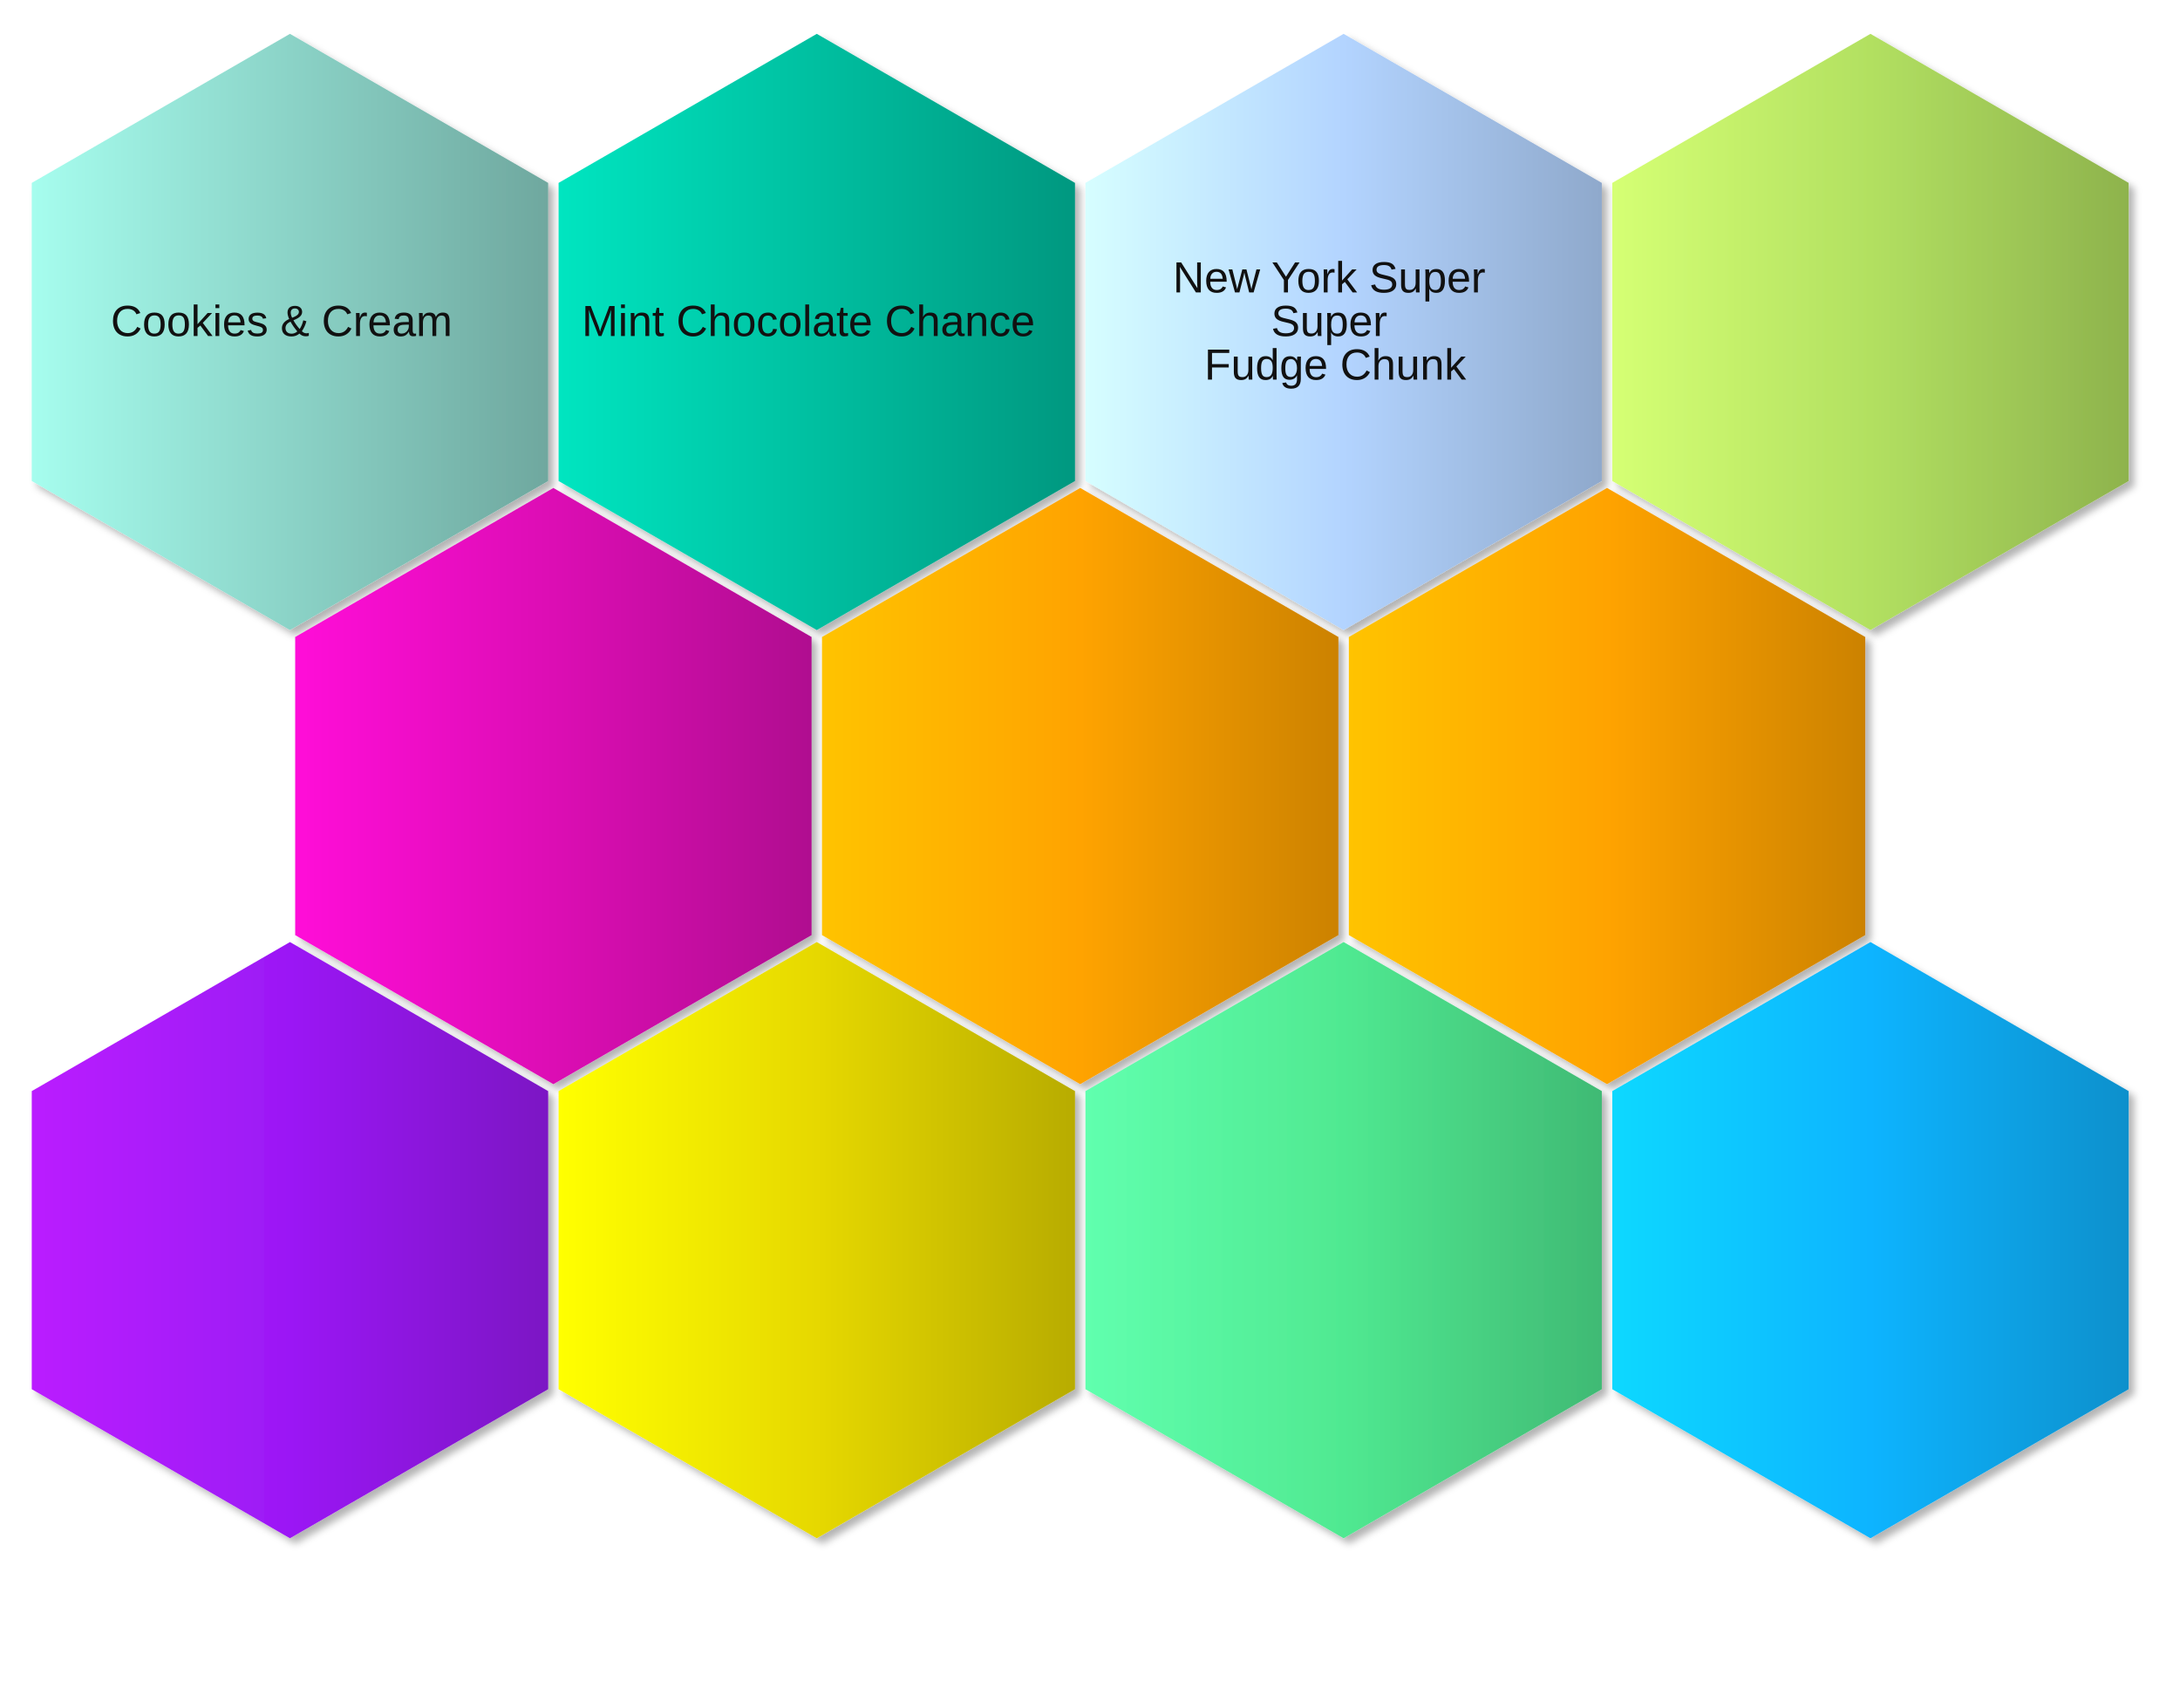
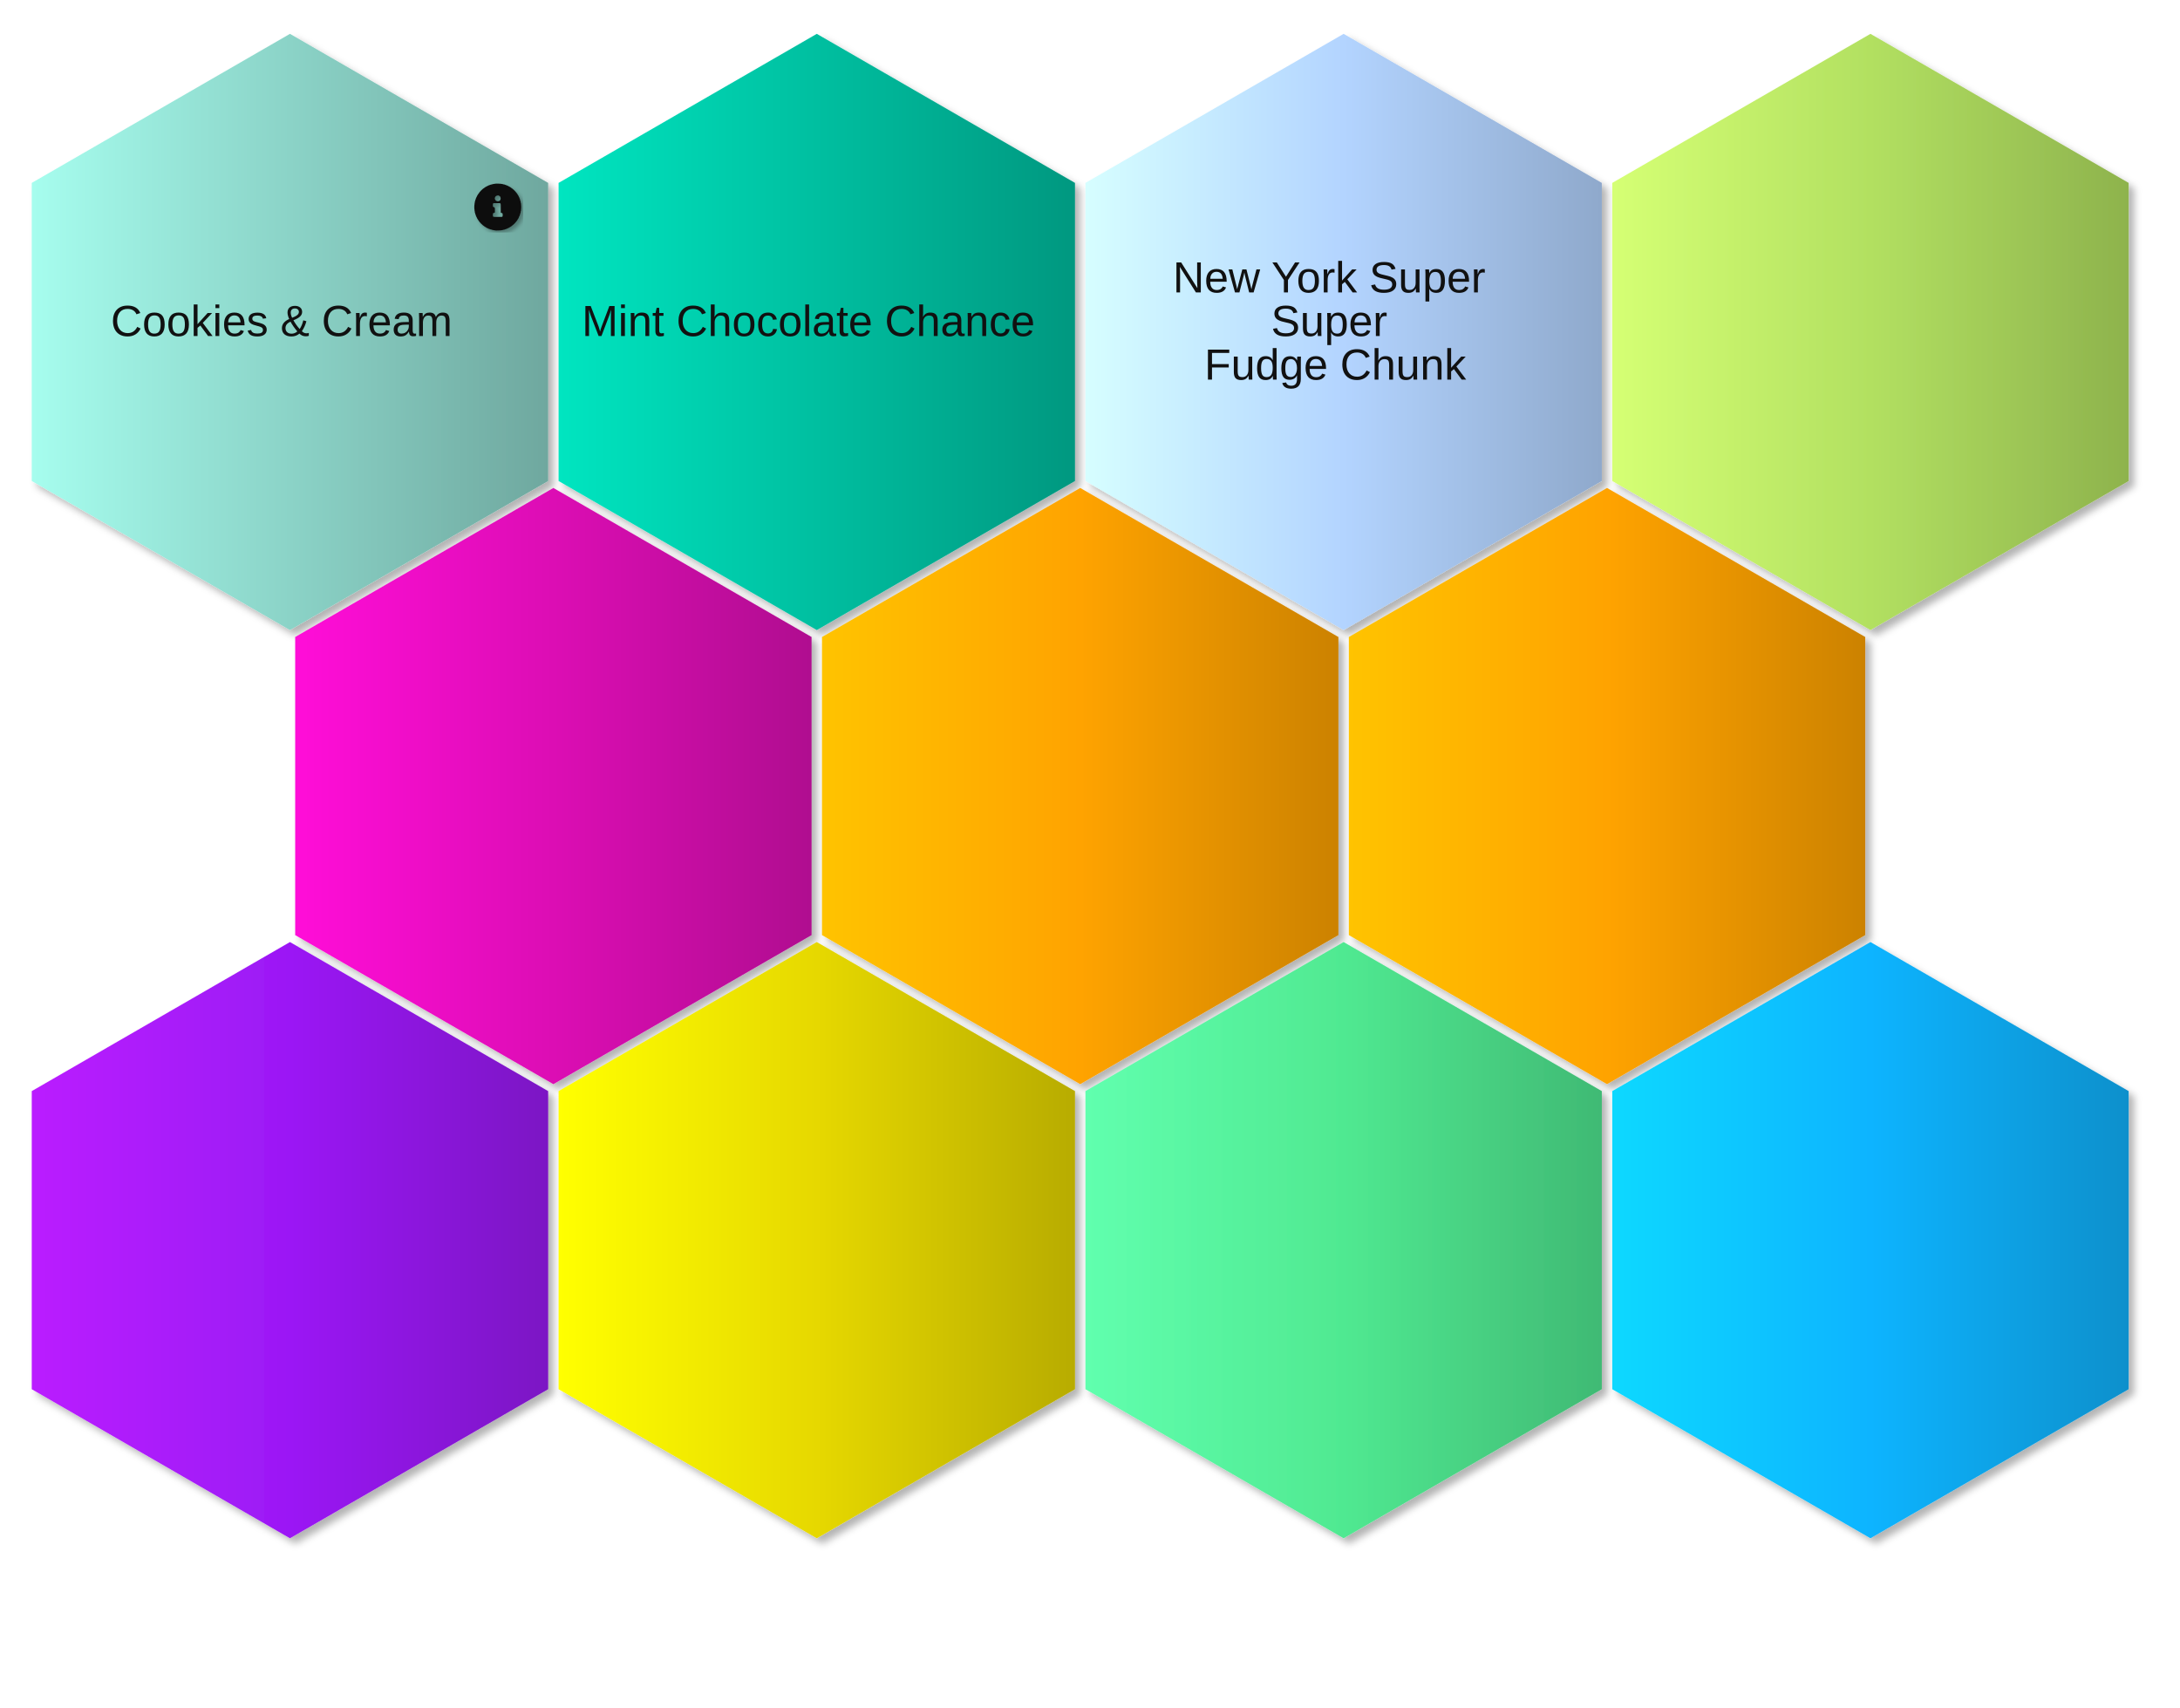
<svg xmlns="http://www.w3.org/2000/svg" width="360.0" height="282.0" viewBox="0 0 360 282">
  <defs>
    <linearGradient id="defColor_0" x2="100%" y2="0%">
      <stop class="stop1" offset="0%" stop-color="#ff0057" />
      <stop class="stop2" offset="50%" stop-color="#e60049" />
      <stop class="stop3" offset="100%" stop-color="#b8003a" />
    </linearGradient>
    <linearGradient id="defColor_1" x2="100%" y2="0%">
      <stop class="stop1" offset="0%" stop-color="#0dd8ff" />
      <stop class="stop2" offset="50%" stop-color="#0bb4ff" />
      <stop class="stop3" offset="100%" stop-color="#0890cc" />
    </linearGradient>
    <linearGradient id="defColor_2" x2="100%" y2="0%">
      <stop class="stop1" offset="0%" stop-color="#60ffae" />
      <stop class="stop2" offset="50%" stop-color="#50e991" />
      <stop class="stop3" offset="100%" stop-color="#40ba74" />
    </linearGradient>
    <linearGradient id="defColor_3" x2="100%" y2="0%">
      <stop class="stop1" offset="0%" stop-color="#ffff00" />
      <stop class="stop2" offset="50%" stop-color="#e6d800" />
      <stop class="stop3" offset="100%" stop-color="#b8ac00" />
    </linearGradient>
    <linearGradient id="defColor_4" x2="100%" y2="0%">
      <stop class="stop1" offset="0%" stop-color="#ba1eff" />
      <stop class="stop2" offset="50%" stop-color="#9b19f5" />
      <stop class="stop3" offset="100%" stop-color="#7c14c4" />
    </linearGradient>
    <linearGradient id="defColor_5" x2="100%" y2="0%">
      <stop class="stop1" offset="0%" stop-color="#ffc300" />
      <stop class="stop2" offset="50%" stop-color="#ffa300" />
      <stop class="stop3" offset="100%" stop-color="#cc8200" />
    </linearGradient>
    <linearGradient id="defColor_6" x2="100%" y2="0%">
      <stop class="stop1" offset="0%" stop-color="#ff0cd8" />
      <stop class="stop2" offset="50%" stop-color="#dc0ab4" />
      <stop class="stop3" offset="100%" stop-color="#b00890" />
    </linearGradient>
    <linearGradient id="defColor_7" x2="100%" y2="0%">
      <stop class="stop1" offset="0%" stop-color="#d6feff" />
      <stop class="stop2" offset="50%" stop-color="#b3d4ff" />
      <stop class="stop3" offset="100%" stop-color="#8fa9cc" />
    </linearGradient>
    <linearGradient id="defColor_8" x2="100%" y2="0%">
      <stop class="stop1" offset="0%" stop-color="#00e5c0" />
      <stop class="stop2" offset="50%" stop-color="#00bfa0" />
      <stop class="stop3" offset="100%" stop-color="#009880" />
    </linearGradient>
    <linearGradient id="defColor_9" x2="100%" y2="0%">
      <stop class="stop1" offset="0%" stop-color="#a6fdee" />
      <stop class="stop2" offset="50%" stop-color="#8bd3c7" />
      <stop class="stop3" offset="100%" stop-color="#6fa89f" />
    </linearGradient>
    <linearGradient id="defColor_10" x2="100%" y2="0%">
      <stop class="stop1" offset="0%" stop-color="#fff4ff" />
      <stop class="stop2" offset="50%" stop-color="#fdcce5" />
      <stop class="stop3" offset="100%" stop-color="#caa3b7" />
    </linearGradient>
    <linearGradient id="defColor_11" x2="100%" y2="0%">
      <stop class="stop1" offset="0%" stop-color="#e4deff" />
      <stop class="stop2" offset="50%" stop-color="#beb9db" />
      <stop class="stop3" offset="100%" stop-color="#9894af" />
    </linearGradient>
    <linearGradient id="defColor_12" x2="100%" y2="0%">
      <stop class="stop1" offset="0%" stop-color="#ffff79" />
      <stop class="stop2" offset="50%" stop-color="#ffee65" />
      <stop class="stop3" offset="100%" stop-color="#ccbe50" />
    </linearGradient>
    <linearGradient id="defColor_13" x2="100%" y2="0%">
      <stop class="stop1" offset="0%" stop-color="#ffd96c" />
      <stop class="stop2" offset="50%" stop-color="#ffb55a" />
      <stop class="stop3" offset="100%" stop-color="#cc9048" />
    </linearGradient>
    <linearGradient id="defColor_14" x2="100%" y2="0%">
      <stop class="stop1" offset="0%" stop-color="#e297e4" />
      <stop class="stop2" offset="50%" stop-color="#bd7ebe" />
      <stop class="stop3" offset="100%" stop-color="#976498" />
    </linearGradient>
    <linearGradient id="defColor_15" x2="100%" y2="0%">
      <stop class="stop1" offset="0%" stop-color="#d5ff74" />
      <stop class="stop2" offset="50%" stop-color="#b2e061" />
      <stop class="stop3" offset="100%" stop-color="#8eb34d" />
    </linearGradient>
    <linearGradient id="defColor_16" x2="100%" y2="0%">
      <stop class="stop1" offset="0%" stop-color="#97d3ff" />
      <stop class="stop2" offset="50%" stop-color="#7eb0d5" />
      <stop class="stop3" offset="100%" stop-color="#648caa" />
    </linearGradient>
    <linearGradient id="defColor_17" x2="100%" y2="0%">
      <stop class="stop1" offset="0%" stop-color="#ff9885" />
      <stop class="stop2" offset="50%" stop-color="#fd7f6f" />
      <stop class="stop3" offset="100%" stop-color="#ca6558" />
    </linearGradient>
    <linearGradient id="backGrad_61051f1a-974c-4910-a69f-5e1cbacf0bff" x2="0%" y2="100%">
      <stop class="stop1" offset="0%" stop-color="#ffffff" />
      <stop class="stop2" offset="50%" stop-color="#F3EDED" />
      <stop class="stop3" offset="100%" stop-color="#c2bdbd" />
    </linearGradient>
    <linearGradient id="grad1" x2="0%" y2="100%">
      <stop class="stop1" offset="0%" stop-color="#f6f6f5" />
      <stop class="stop2" offset="50%" stop-color="#f2f1f0" />
      <stop class="stop3" offset="100%" stop-color="#EEEDEB" />
    </linearGradient>
    <linearGradient id="linearGradient_d711e7e2-c8ef-4057-b9ff-534d8de487a4" x2="100%" y2="0%">
      <stop class="stop1" offset="0%" stop-color="#ffffff" />
      <stop class="stop2" offset="50%" stop-color="#F3EDED" />
      <stop class="stop3" offset="100%" stop-color="#c2bdbd" />
    </linearGradient>
    <pattern id="tenthGrid" width="10" height="10" patternUnits="userSpaceOnUse">
      <path d="M 10 0 L 0 0 0 10" fill="none" stroke="silver" stroke-width="0.5" />
    </pattern>
    <pattern id="grid" width="100" height="100" patternUnits="userSpaceOnUse">
      <rect width="100" height="100" fill="url(#tenthGrid)" />
      <path d="M 100 0 L 0 0 0 100" fill="none" stroke="gray" stroke-width="1" />
    </pattern>
    <filter id="Bevel" filterUnits="objectBoundingBox" x="-10%" y="-10%" width="150%" height="150%">
      <feGaussianBlur in="SourceAlpha" stdDeviation="3" result="blur" />
      <feSpecularLighting in="blur" surfaceScale="5" specularConstant="0.5" specularExponent="10" result="specOut" lighting-color="white">
        <fePointLight x="-5000" y="-10000" z="20000" />
      </feSpecularLighting>
      <feComposite in="specOut" in2="SourceAlpha" operator="in" result="specOut2" />
      <feComposite in="SourceGraphic" in2="specOut2" operator="arithmetic" k1="0" k2="1" k3="1" k4="0" result="litPaint" />
    </filter>
    <filter id="Bevel3" filterUnits="objectBoundingBox" x="-10%" y="-10%" width="150%" height="150%">
      <feGaussianBlur in="SourceAlpha" stdDeviation="0.2" result="blur" />
      <feSpecularLighting in="blur" surfaceScale="10" specularConstant="3.5" specularExponent="10" result="specOut" lighting-color="#ffffff">
        <fePointLight x="-5000" y="-10000" z="0000" />
      </feSpecularLighting>
      <feComposite in="specOut" in2="SourceAlpha" operator="in" result="specOut2" />
      <feComposite in="SourceGraphic" in2="specOut2" operator="arithmetic" k1="0" k2="1" k3="1" k4="0" result="litPaint" />
    </filter>
    <filter id="buttonBlur">
      <feGaussianBlur in="SourceAlpha" stdDeviation="2" result="blur" />
      <feOffset in="blur" dy="2" result="offsetBlur" />
      <feMerge>
        <feMergeNode in="offsetBlur" />
        <feMergeNode in="SourceGraphic" />
      </feMerge>
    </filter>
    <linearGradient id="overlayGrad" gradientUnits="userSpaceOnUse" x1="95" y1="-20" x2="95" y2="70">
      <stop offset="0" stop-color="#000000" stop-opacity="0.5" />
      <stop offset="1" stop-color="#000000" stop-opacity="0" />
    </linearGradient>
    <filter id="topshineBlur">
      <feGaussianBlur stdDeviation="0.93" />
    </filter>
    <linearGradient id="topshineGrad" gradientUnits="userSpaceOnUse" x1="95" y1="0" x2="95" y2="40">
      <stop offset="0" stop-color="#ffffff" stop-opacity="1" />
      <stop offset="1" stop-color="#ffffff" stop-opacity="0" />
    </linearGradient>
    <filter id="bottomshine">
      <feGaussianBlur stdDeviation="0.95" />
    </filter>
    <style>
            .bar:hover {
                filter: grayscale(100%) sepia(100%);
            }

            .bar:hover {
                filter: grayscale(100%) sepia(100%);
            }

            .shadowed {
                -webkit-filter: drop-shadow(3px 3px 2px rgba(0, 0, 0, .3));
                filter: drop-shadow(3px 3px 2px rgba(0, 0, 0, .3));
            }
        </style>
  </defs>
  <g transform="scale(0.3)" aria-label="scale" cursor="pointer">
    <g transform="translate(10,10)">
      <polygon class="bar shadowed" fill="url(#defColor_9)" points="291.731,254.806 149.606,336.862 7.48,254.806 7.48,90.694 149.606,8.638 291.731,90.694" />
+       <g transform="translate(250,90)">
+         <svg fill="#000000" width="28" height="28" viewBox="0 0 52 52" enable-background="new 0 0 52 52" class="cf-icon-svg">
+           <path d="M26,2C12.7,2,2,12.7,2,26s10.7,24,24,24s24-10.7,24-24S39.3,2,26,2z M26,14.1c1.7,0,3,1.3,3,3s-1.3,3-3,3  s-3-1.3-3-3S24.3,14.1,26,14.1z M31,35.1c0,0.5-0.4,0.9-1,0.9h-3c-0.4,0-3,0-3,0h-2c-0.5,0-1-0.3-1-0.9v-2c0-0.5,0.4-1.1,1-1.1l0,0  c0.5,0,1-0.3,1-0.9v-4c0-0.5-0.4-1.1-1-1.1l0,0c-0.5,0-1-0.3-1-0.9v-2c0-0.5,0.4-1.1,1-1.1h6c0.5,0,1,0.5,1,1.1v8  c0,0.5,0.4,0.9,1,0.9l0,0c0.5,0,1,0.5,1,1.1V35.1z" fill="#111111" class="shadowed" style="pointer-events:all;" />
+         </svg>
+       </g>
+       <g transform="translate(265,80)" visibility="hidden" id="text_0a72d90f-a067-446d-a50a-9b256062b134" style="visibility: hidden;" fill-opacity="0.8">
+         <path d="M 0,0 L -15,-15 H -46 Q -51,-15  -51,-20 V -60 Q -51,-65  -46,-65 H 46 Q 51,-65  51,-60 V -20 Q 51,-15  46,-15 H 15 z" fill="url(#defColor_17)" stroke="#cc8200" stroke-width="3" />
+         <text x="0" y="-50" text-anchor="middle" style="fill:#111111; font-size:12px;font-family: Arial, Helvetica, sans-serif;">Demon Slayer</text>
+         <text x="0" y="-35" text-anchor="middle" style="fill:#111111; font-size:12px;font-family: Arial, Helvetica, sans-serif;">10.0</text>
+         <text x="0" y="-20" text-anchor="middle" style="fill:#111111; font-size:12px;font-family: Arial, Helvetica, sans-serif;">24 %</text>
+       </g>
      <text x="145" y="175" text-anchor="middle" style="fill: #111111; font-size: 24px;font-family: Arial,Helvetica, sans-serif;">Cookies &amp; Cream</text>
    </g>
    <g transform="translate(300,10)">
      <polygon class="bar shadowed" fill="url(#defColor_8)" points="291.731,254.806 149.606,336.862 7.48,254.806 7.48,90.694 149.606,8.638 291.731,90.694" />
      <text x="145" y="175" text-anchor="middle" style="fill: #111111; font-size: 24px;font-family: Arial,Helvetica, sans-serif;">Mint Chocolate Chance</text>
    </g>
    <g transform="translate(590,10)">
      <polygon class="bar shadowed" fill="url(#defColor_7)" points="291.731,254.806 149.606,336.862 7.48,254.806 7.48,90.694 149.606,8.638 291.731,90.694" />
      <text x="145" y="151" text-anchor="middle" style="fill: #111111; font-size: 24px;font-family: Arial,Helvetica, sans-serif;">
        <tspan x="145">New York Super</tspan>
        <tspan x="145" dy="24">Super</tspan>
        <tspan x="145" dy="24">Fudge Chunk</tspan>
      </text>
    </g>
    <g transform="translate(880,10)">
      <polygon class="bar shadowed" fill="url(#defColor_15)" points="291.731,254.806 149.606,336.862 7.48,254.806 7.48,90.694 149.606,8.638 291.731,90.694" />
    </g>
    <g transform="translate(155,260)">
      <polygon class="bar shadowed" fill="url(#defColor_6)" points="291.731,254.806 149.606,336.862 7.48,254.806 7.48,90.694 149.606,8.638 291.731,90.694" />
    </g>
    <g transform="translate(445,260)">
      <polygon class="bar shadowed" fill="url(#defColor_5)" points="291.731,254.806 149.606,336.862 7.48,254.806 7.48,90.694 149.606,8.638 291.731,90.694" />
    </g>
    <g transform="translate(735,260)">
      <polygon class="bar shadowed" fill="url(#defColor_5)" points="291.731,254.806 149.606,336.862 7.48,254.806 7.48,90.694 149.606,8.638 291.731,90.694" />
    </g>
    <g transform="translate(10,510)">
      <polygon class="bar shadowed" fill="url(#defColor_4)" points="291.731,254.806 149.606,336.862 7.48,254.806 7.48,90.694 149.606,8.638 291.731,90.694" />
    </g>
    <g transform="translate(300,510)">
      <polygon class="bar shadowed" fill="url(#defColor_3)" points="291.731,254.806 149.606,336.862 7.48,254.806 7.48,90.694 149.606,8.638 291.731,90.694" />
    </g>
    <g transform="translate(590,510)">
      <polygon class="bar shadowed" fill="url(#defColor_2)" points="291.731,254.806 149.606,336.862 7.48,254.806 7.48,90.694 149.606,8.638 291.731,90.694" />
    </g>
    <g transform="translate(880,510)">
      <polygon class="bar shadowed" fill="url(#defColor_1)" points="291.731,254.806 149.606,336.862 7.48,254.806 7.48,90.694 149.606,8.638 291.731,90.694" />
    </g>
  </g>
</svg>
